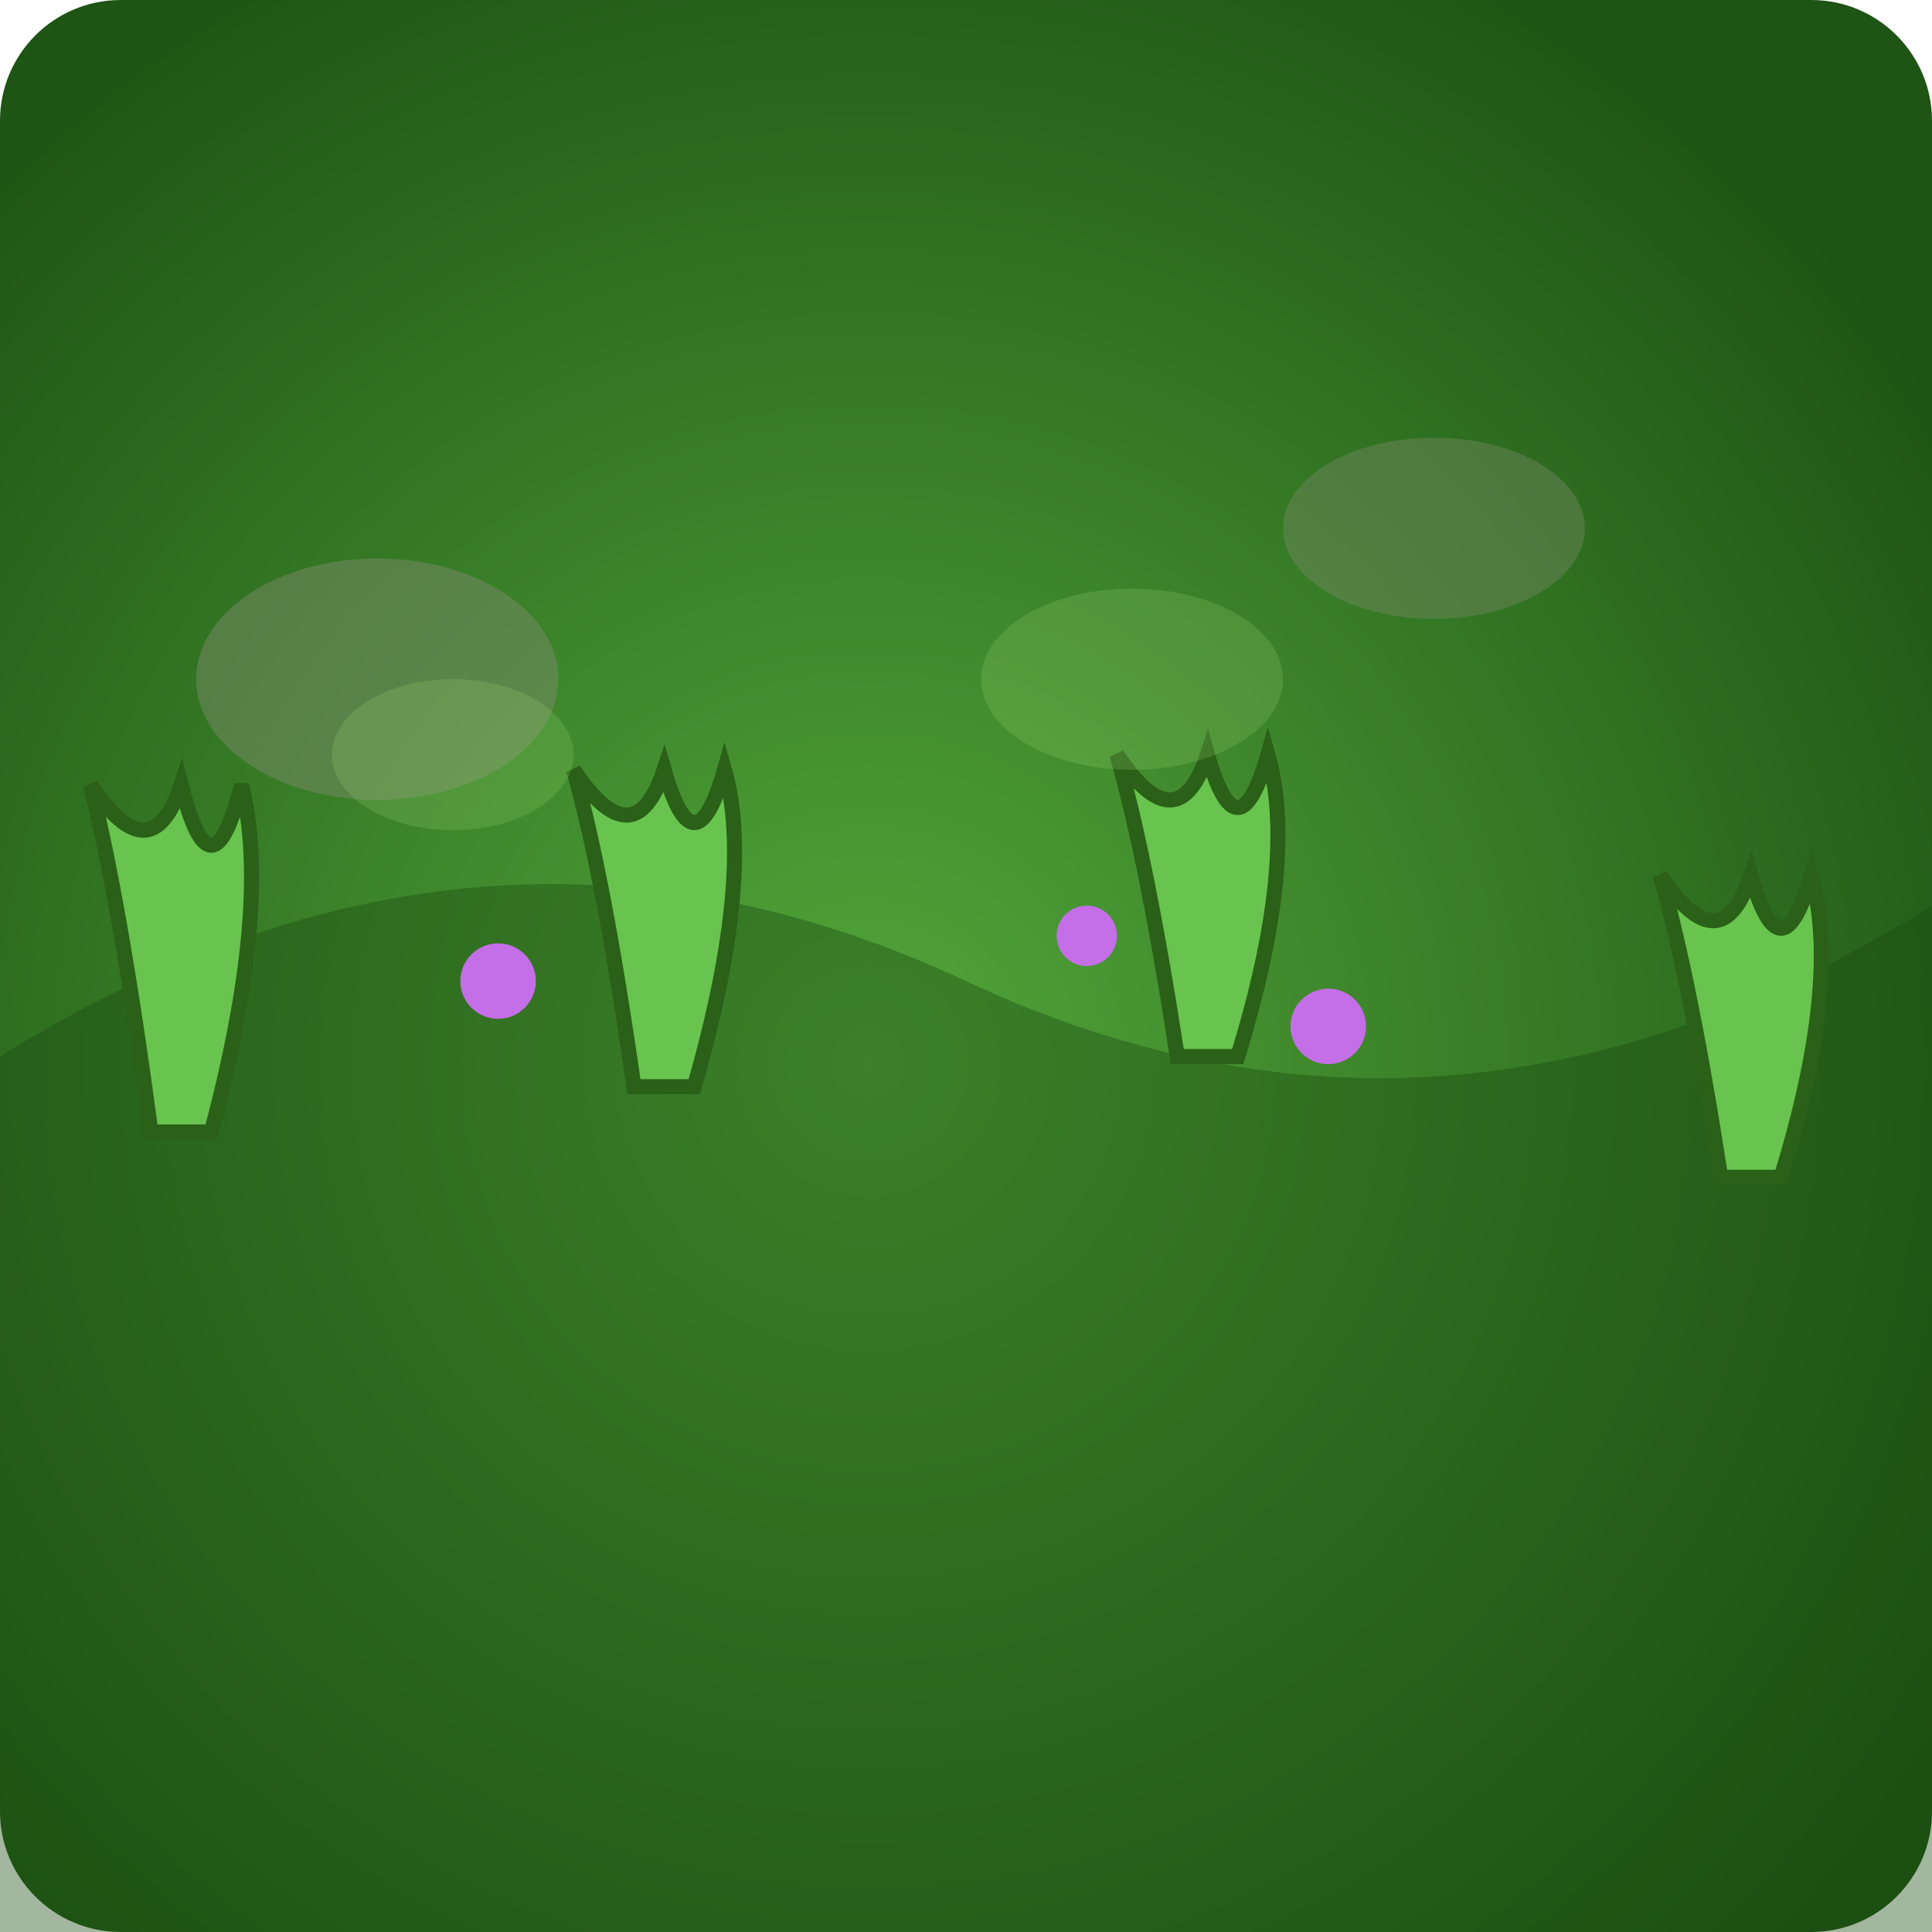
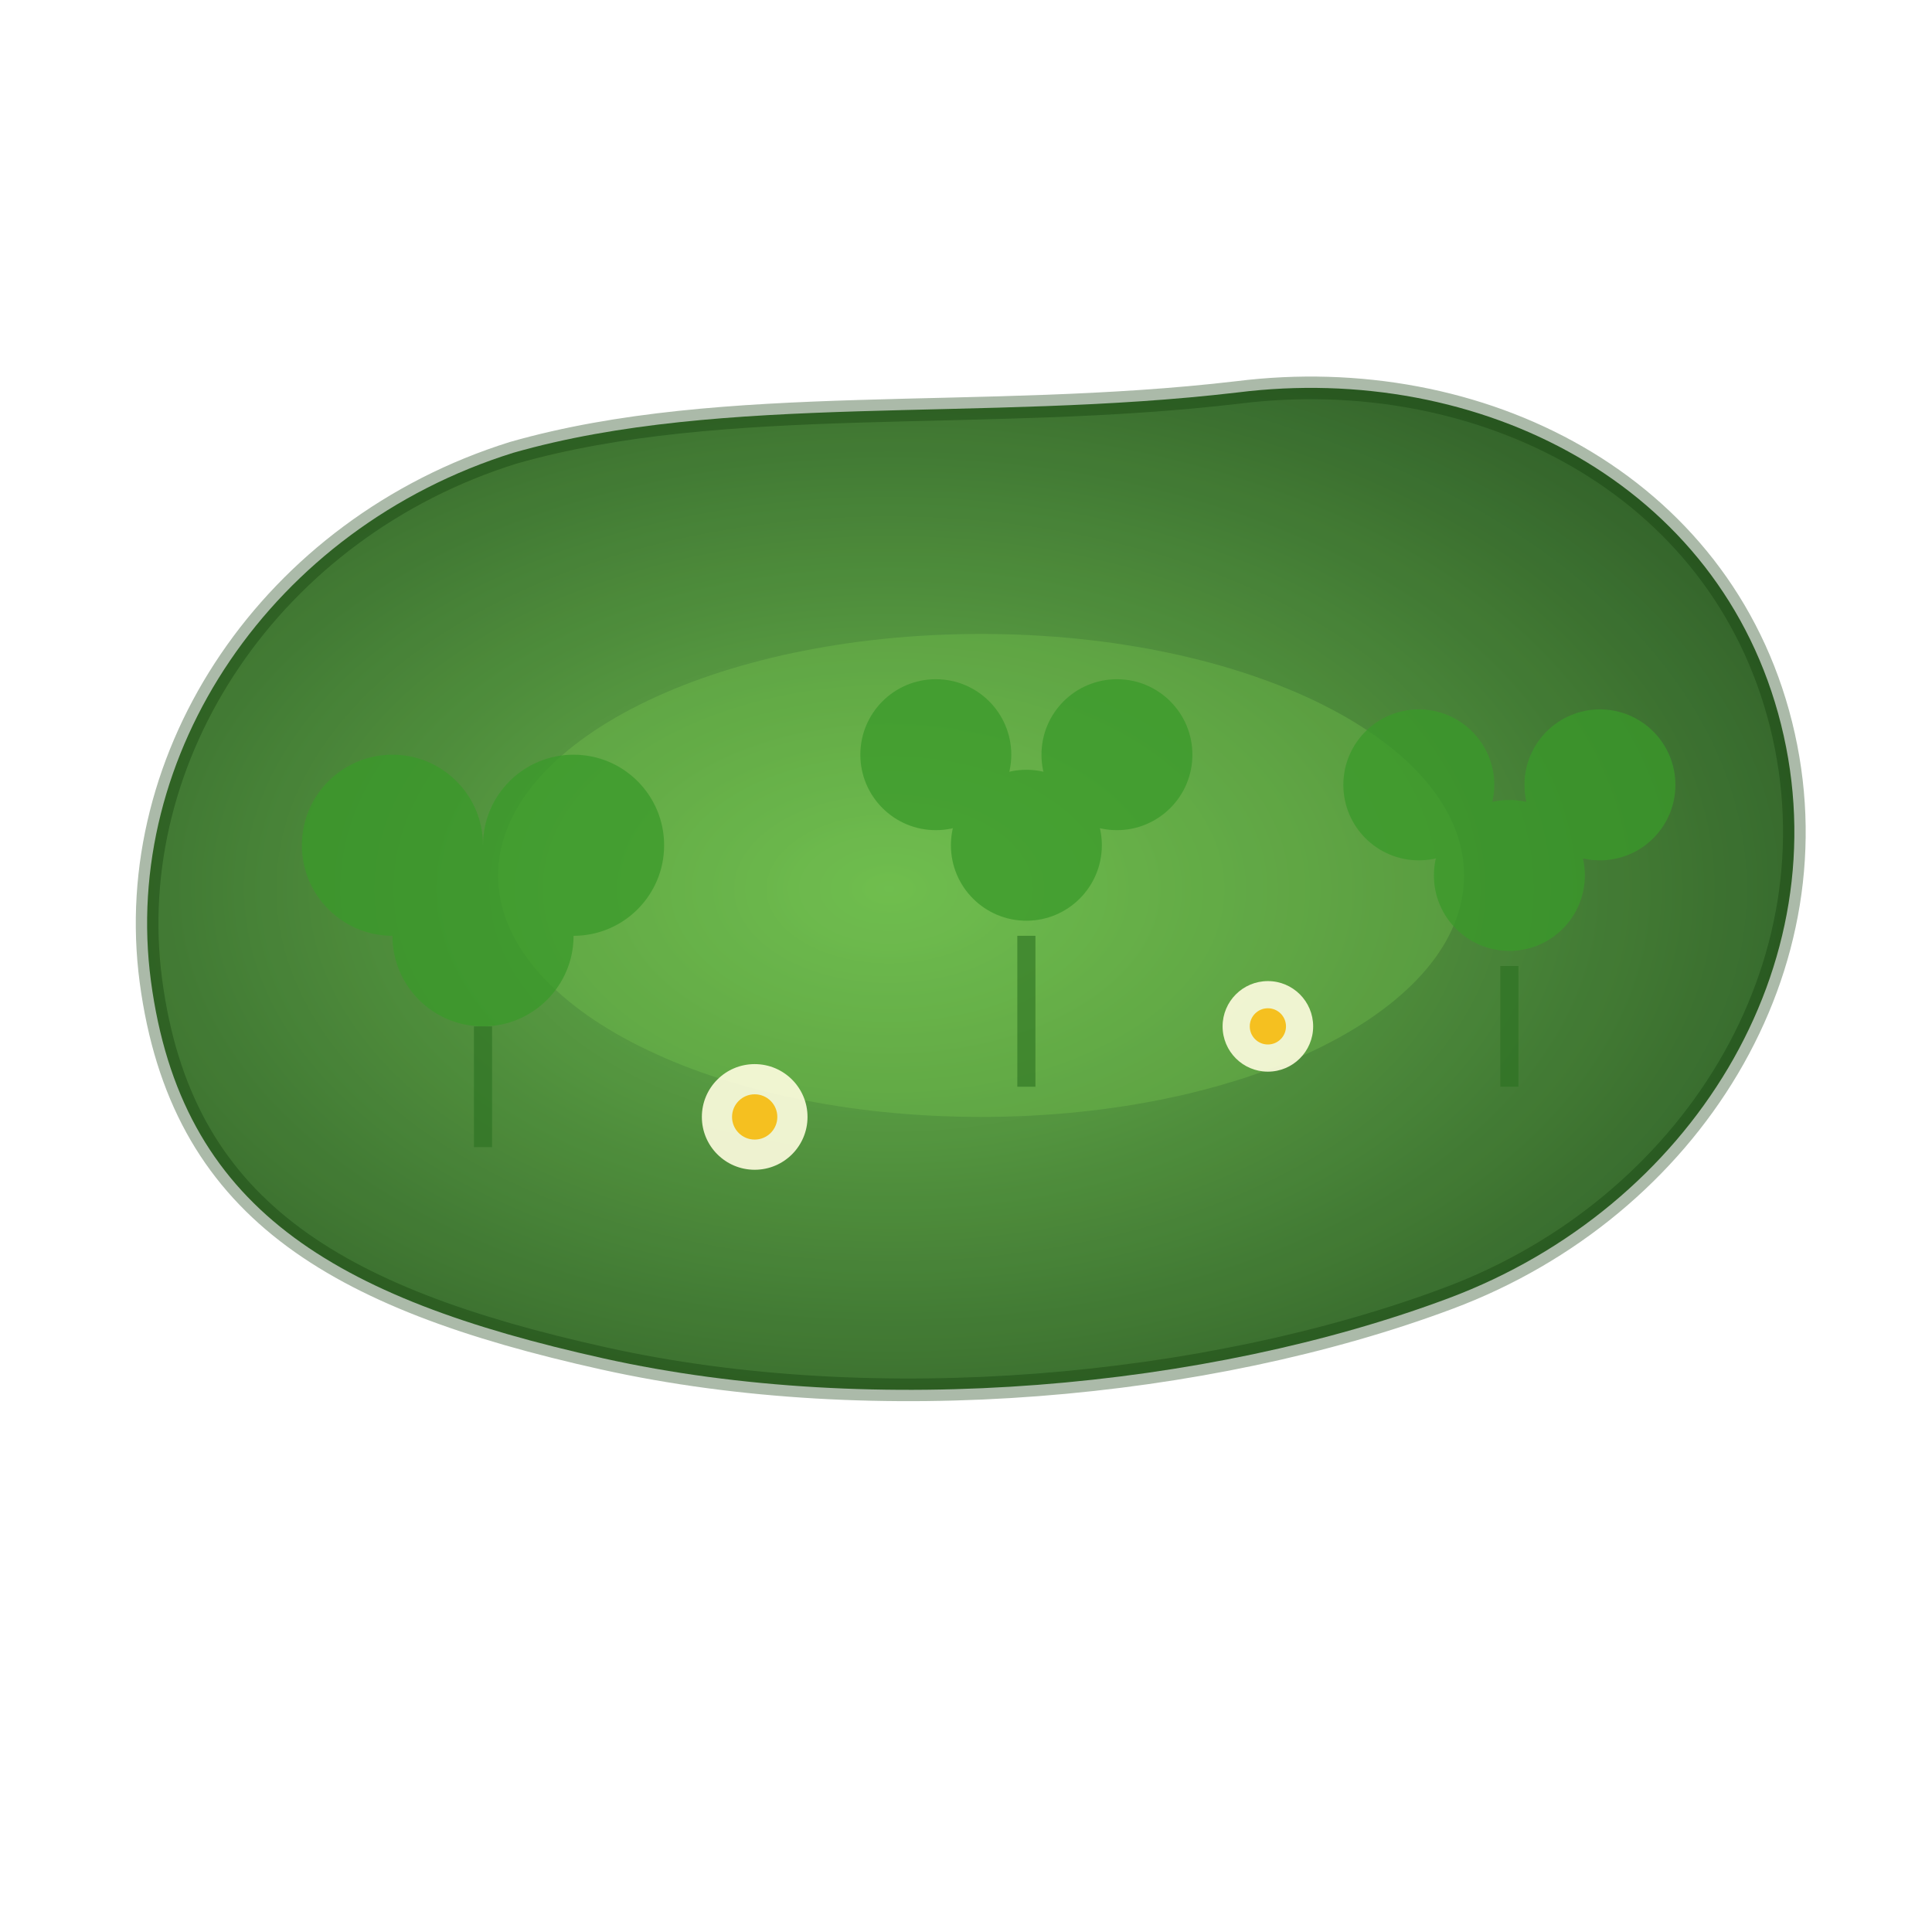
<svg xmlns="http://www.w3.org/2000/svg" width="128" height="128" viewBox="0 0 128 128">
  <defs>
-     <radialGradient id="bg" cx="45%" cy="55%" r="65%">
-       <stop offset="0%" stop-color="#52a63a" />
+     <radialGradient id="g" cx="45%" cy="50%" r="60%">
+       <stop offset="0%" stop-color="#5ab03a" />
      <stop offset="100%" stop-color="#1e5414" />
    </radialGradient>
  </defs>
-   <rect width="128" height="128" fill="url(#bg)" rx="8" />
-   <path d="M0 70 Q32 50 64 65 Q96 80 128 60 L128 128 L0 128Z" fill="#1a4810" opacity="0.4" />
-   <ellipse cx="25" cy="45" rx="12" ry="8" fill="#7a8a6a" opacity="0.5" />
-   <ellipse cx="95" cy="35" rx="10" ry="6" fill="#7a8a6a" opacity="0.4" />
-   <g fill="#68c44e" stroke="#2a6018" stroke-width="1">
-     <path d="M10 75 Q8 60 6 52 Q10 58 12 52 Q14 60 16 52 Q18 60 14 75Z" />
-     <path d="M42 72 Q40 58 38 51 Q42 57 44 51 Q46 58 48 51 Q50 58 46 72Z" />
-     <path d="M78 70 Q76 57 74 50 Q78 56 80 50 Q82 57 84 50 Q86 57 82 70Z" />
-     <path d="M114 78 Q112 65 110 58 Q114 64 116 58 Q118 65 120 58 Q122 65 118 78Z" />
+   <path d="M10 65 C8 50 18 35 34 30 C48 26 65 28 82 26 C98 24 114 32 118 48 C122 64 112 80 96 86 C80 92 58 94 40 90 C22 86 12 80 10 65Z" fill="url(#g)" opacity="0.9" />
+   <ellipse cx="65" cy="58" rx="32" ry="16" fill="#7ccc50" opacity="0.3" />
+   <g fill="#3a9a2a" opacity="0.75">
+     <circle cx="32" cy="62" r="6" />
+     <circle cx="38" cy="56" r="6" />
+     <circle cx="26" cy="56" r="6" />
+     <circle cx="68" cy="56" r="5" />
+     <circle cx="74" cy="50" r="5" />
+     <circle cx="62" cy="50" r="5" />
+     <circle cx="100" cy="58" r="5" />
+     <circle cx="106" cy="52" r="5" />
+     <circle cx="94" cy="52" r="5" />
  </g>
-   <g fill="#c46ee8">
-     <circle cx="33" cy="65" r="2.5" />
-     <circle cx="72" cy="62" r="2" />
-     <circle cx="88" cy="68" r="2.5" />
+   <g stroke="#2a7020" stroke-width="1.2" opacity="0.6">
+     <line x1="32" y1="68" x2="32" y2="76" />
+     <line x1="68" y1="62" x2="68" y2="72" />
+     <line x1="100" y1="64" x2="100" y2="72" />
  </g>
-   <g fill="#9ede78" opacity="0.2">
-     <ellipse cx="30" cy="50" rx="8" ry="5" />
-     <ellipse cx="75" cy="45" rx="10" ry="6" />
-   </g>
+   <circle cx="50" cy="74" r="3.5" fill="#fffde0" opacity="0.9" />
+   <circle cx="50" cy="74" r="1.5" fill="#f5c020" />
+   <circle cx="84" cy="68" r="3" fill="#fffde0" opacity="0.9" />
+   <circle cx="84" cy="68" r="1.2" fill="#f5c020" />
+   <path d="M10 65 C8 50 18 35 34 30 C48 26 65 28 82 26 C98 24 114 32 118 48 C122 64 112 80 96 86 C80 92 58 94 40 90 C22 86 12 80 10 65Z" fill="none" stroke="#0e3808" stroke-width="1.5" opacity="0.35" />
</svg>
